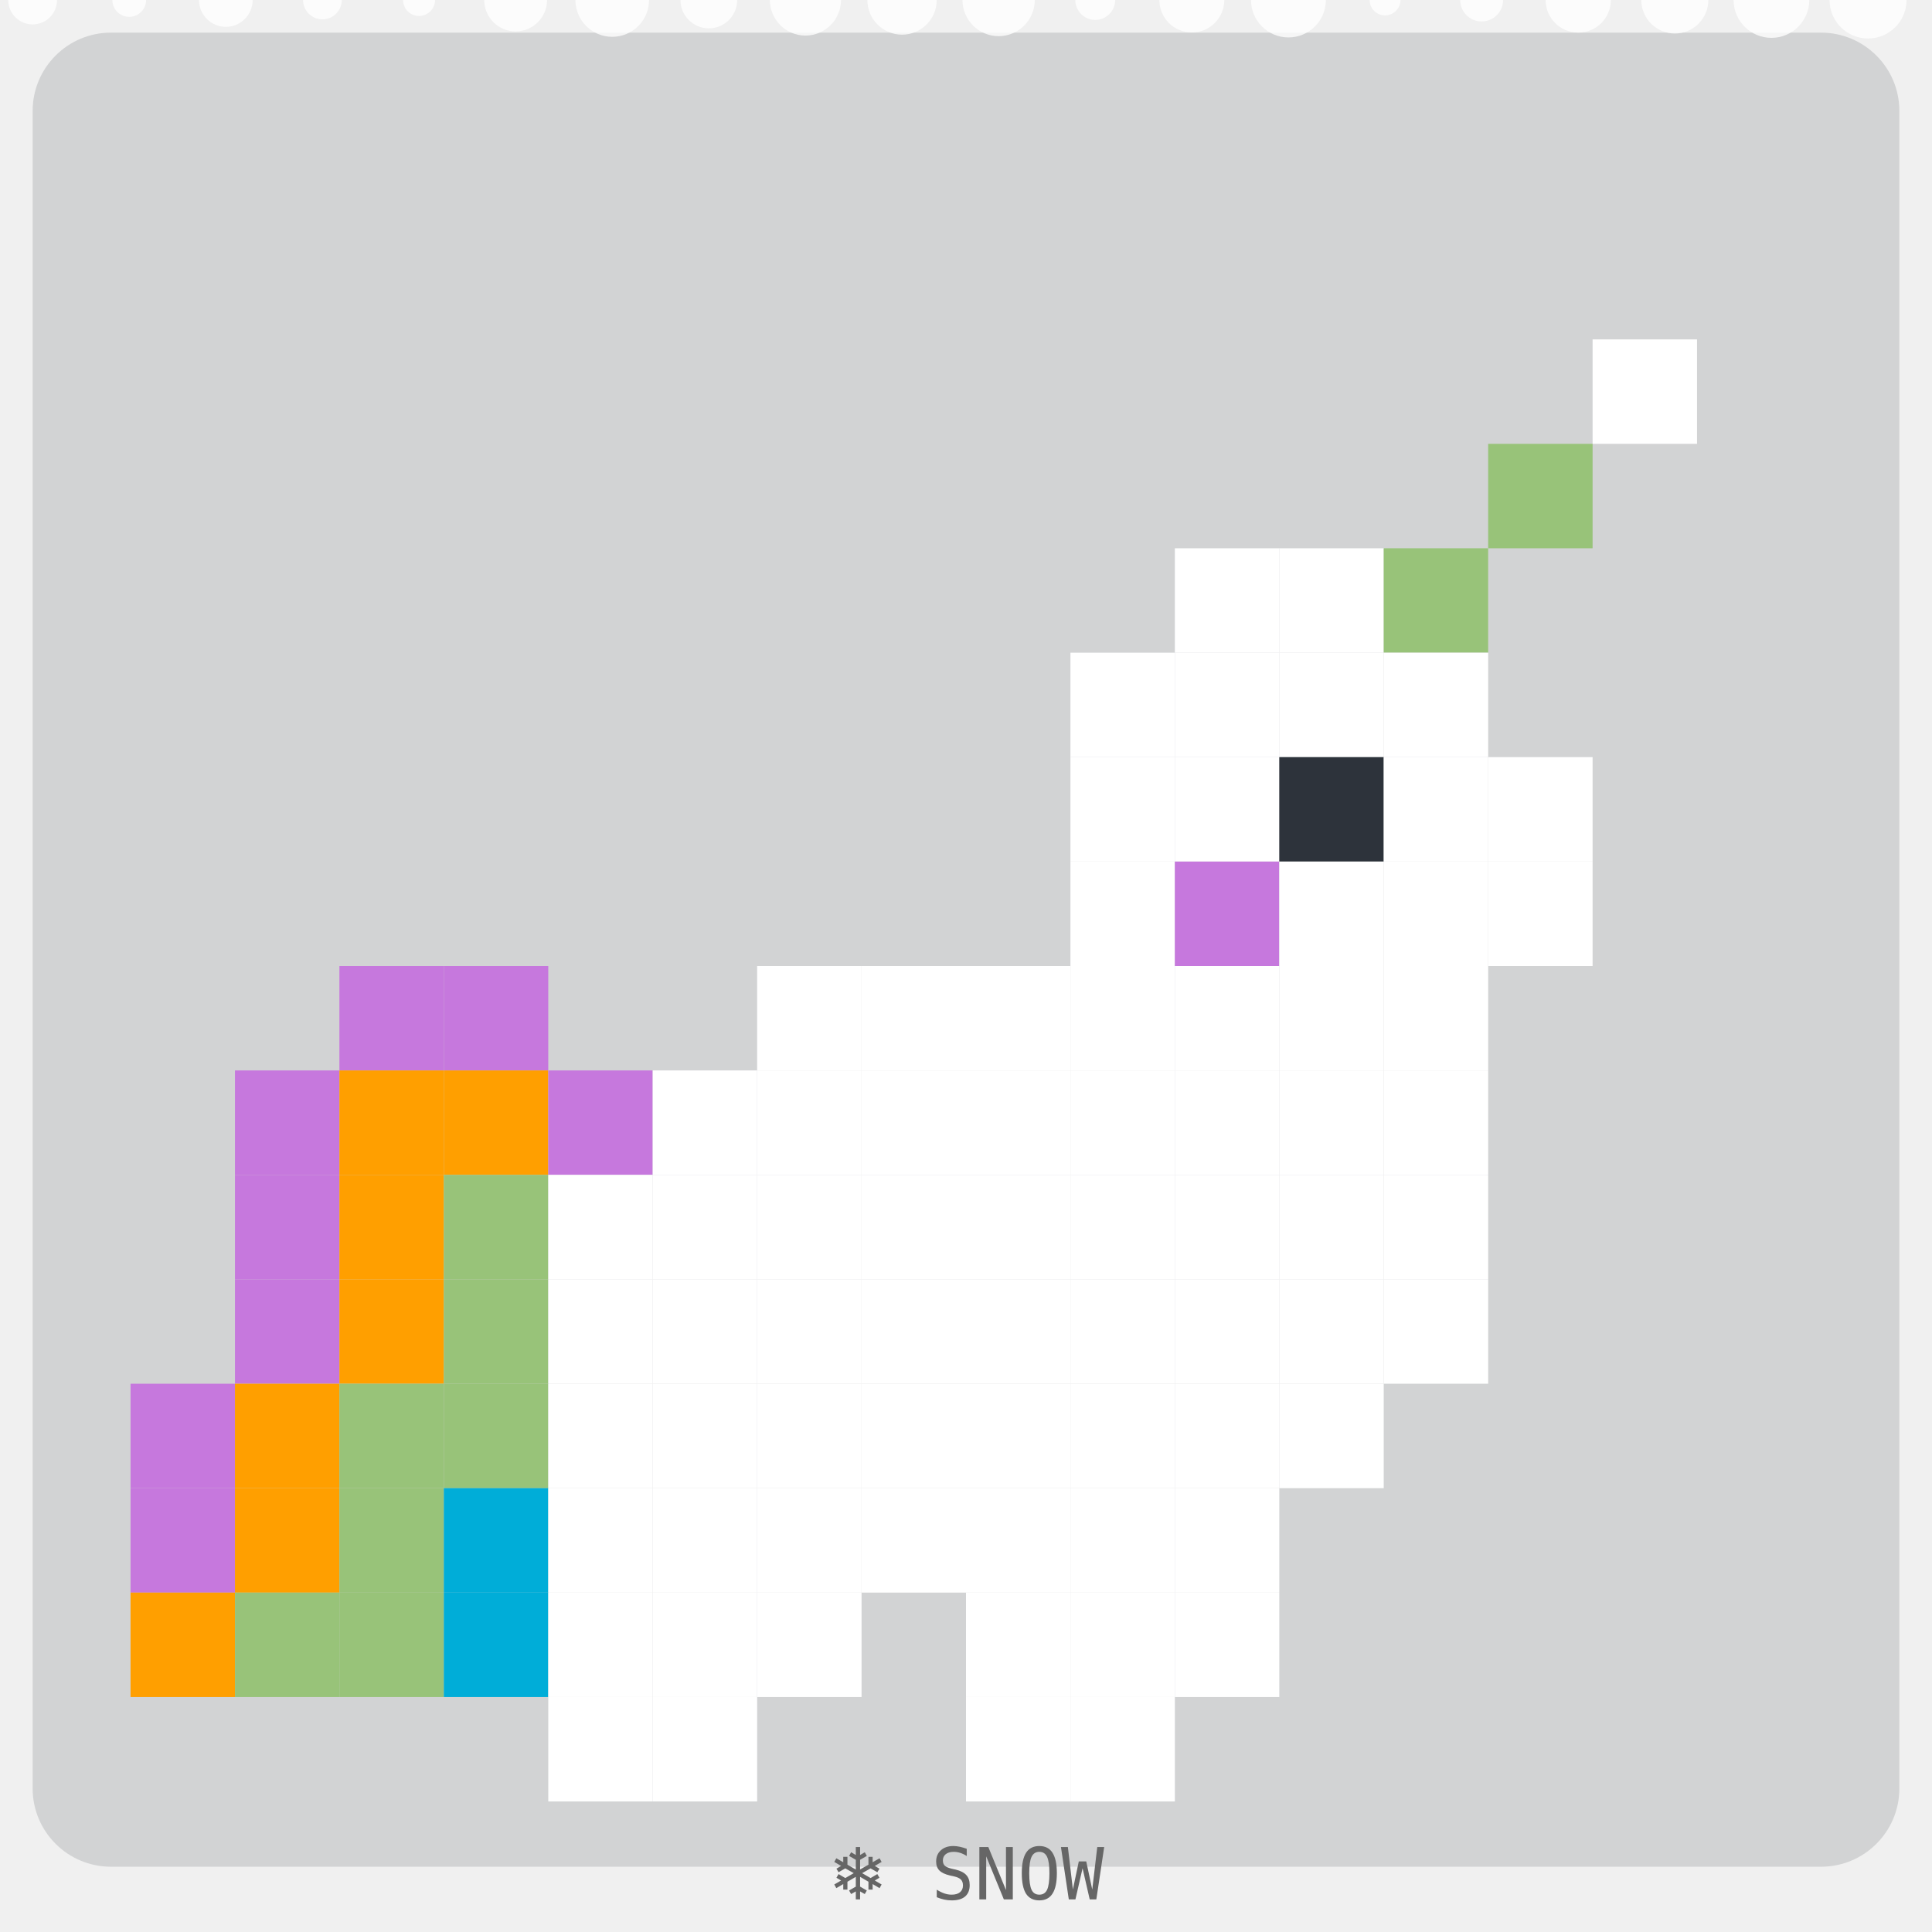
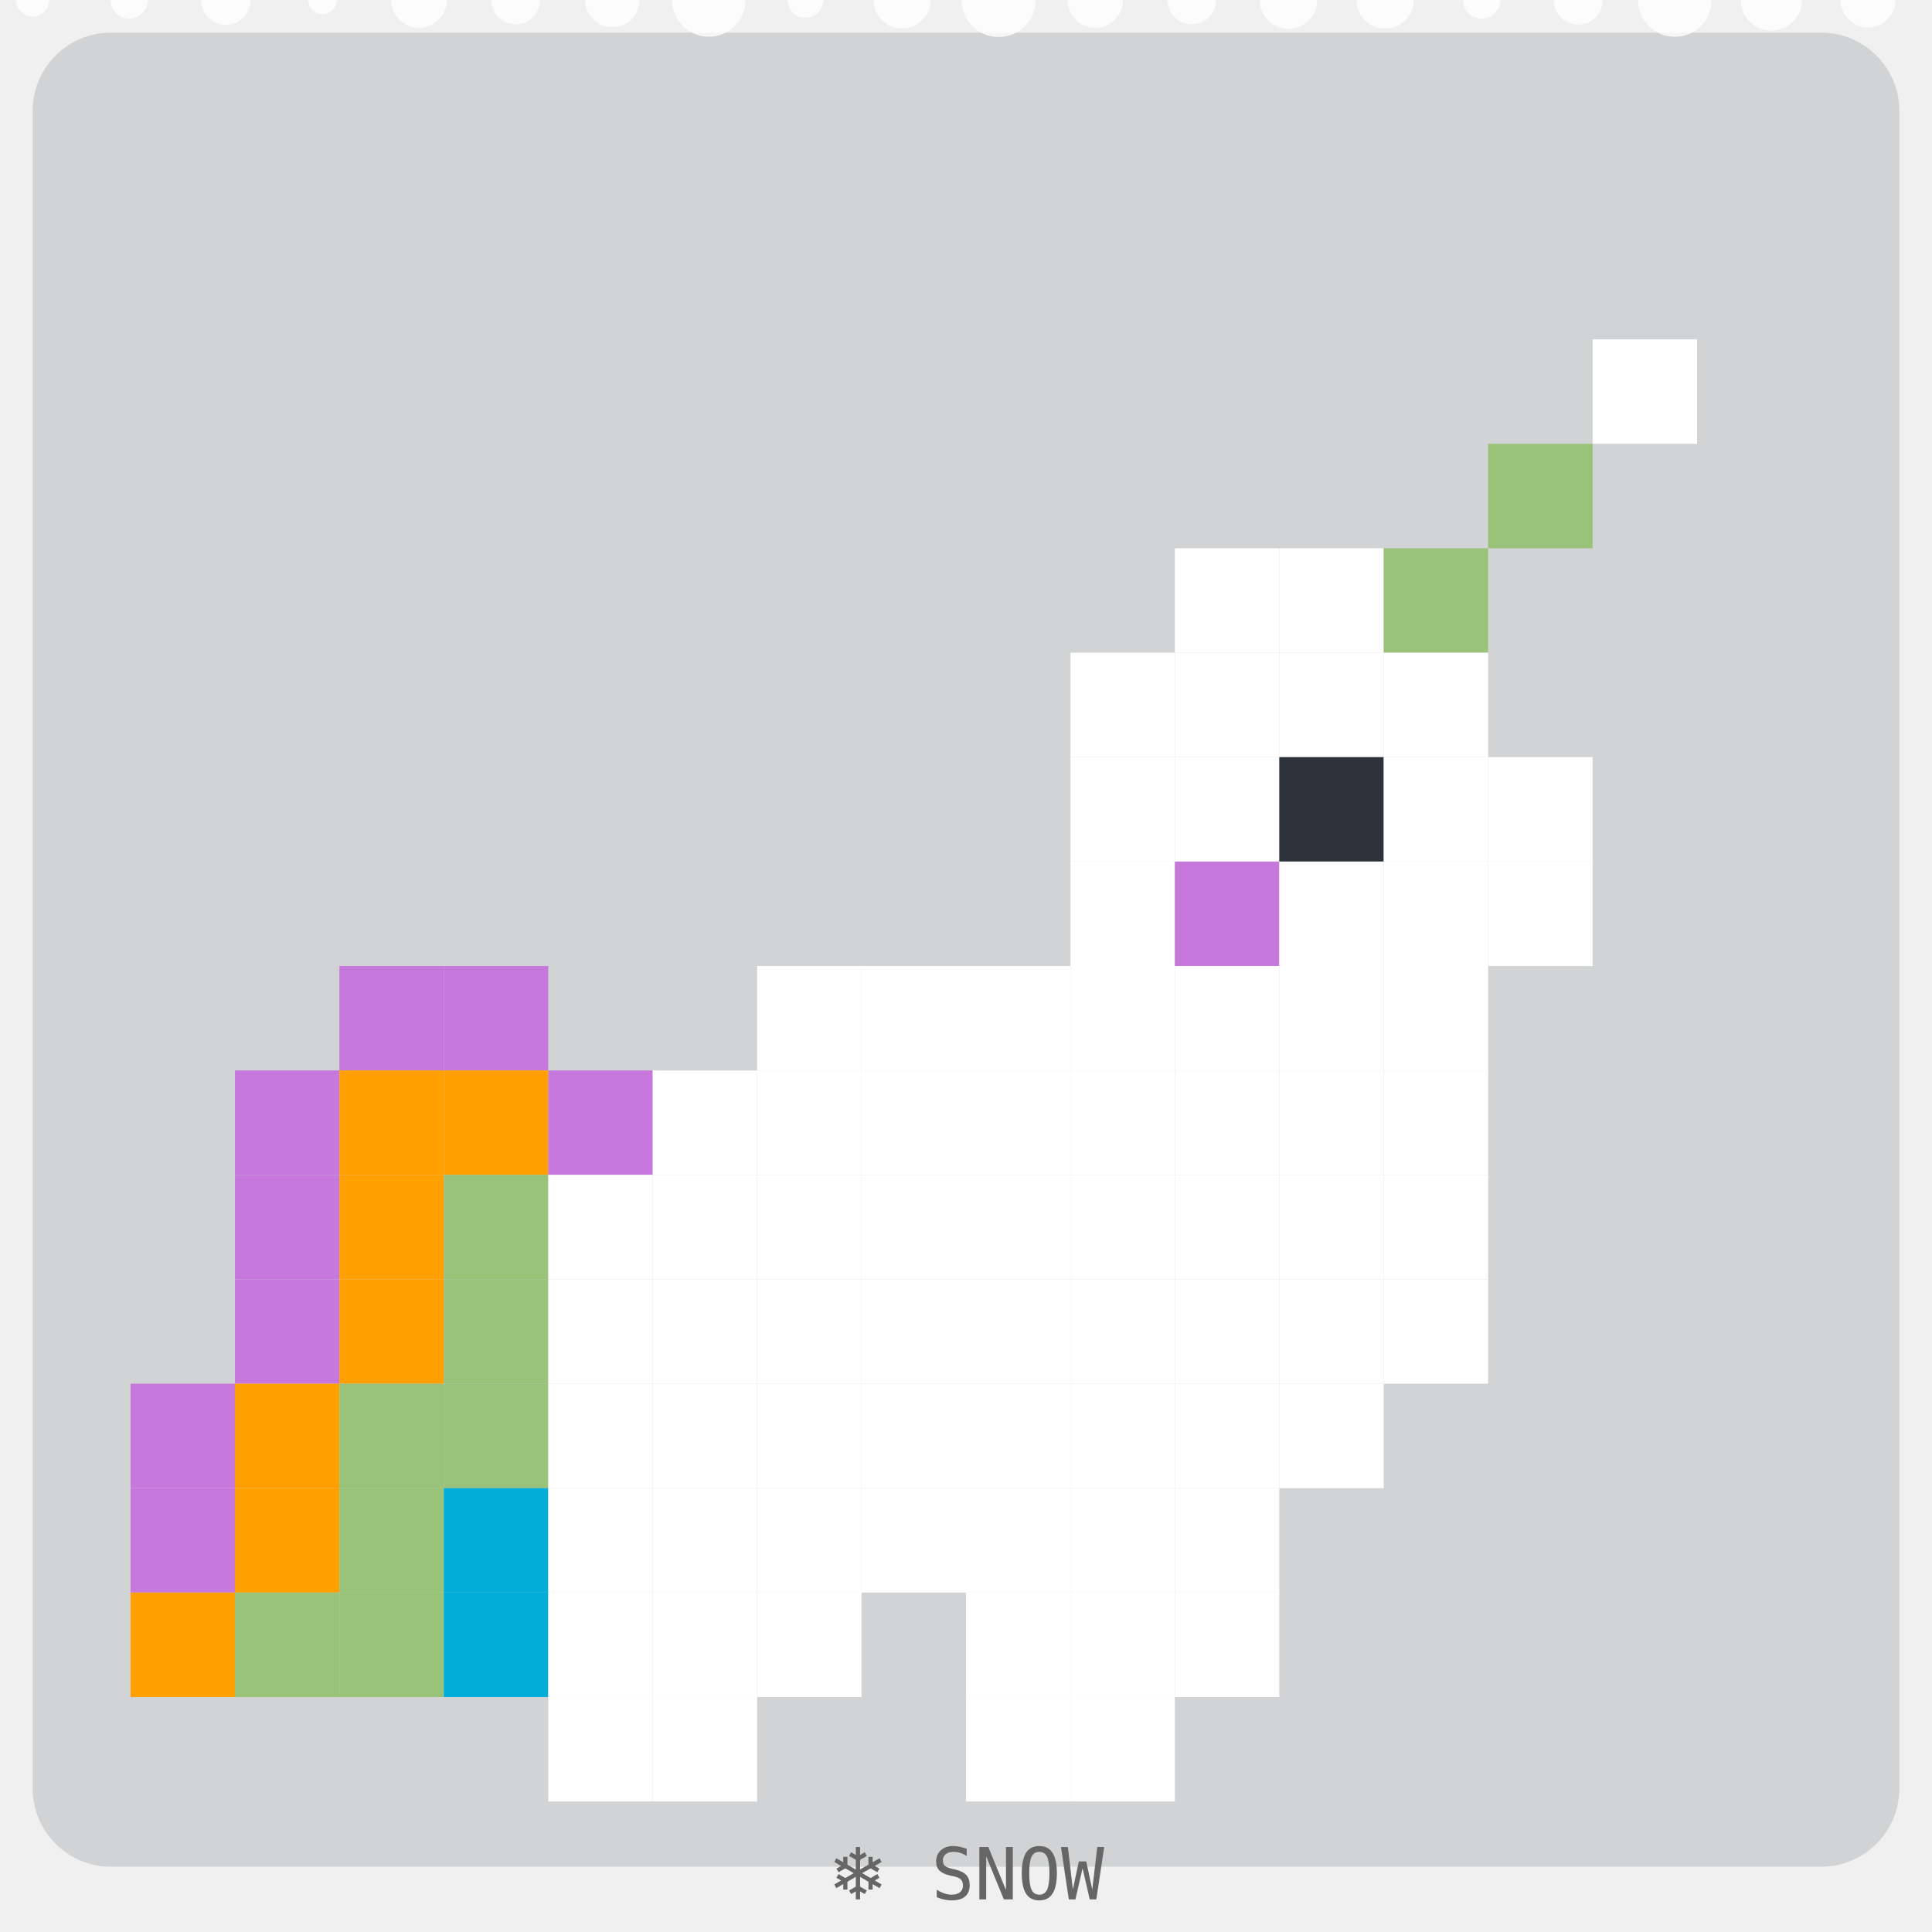
<svg xmlns="http://www.w3.org/2000/svg" width="296" height="296" viewBox="0 0 296 296">
  <style>.pet { transform-origin: center; }</style>
  <rect x="5" y="5" width="286" height="281" rx="12" ry="12" fill="rgba(45, 51, 59, 0.15)" />
  <g class="weather-layer" style="pointer-events: none;">
    <g fill="#ffffff">
-       <circle cx="5" cy="0" r="3.739" opacity="0.8">
-         <animate attributeName="cy" values="0;296" dur="4.787s" begin="0.236s" repeatCount="indefinite" />
+       <circle cx="5" cy="0" r="2.538" opacity="0.8">
+         <animate attributeName="cy" values="0;296" dur="4.067s" begin="1.061s" repeatCount="indefinite" />
      </circle>
-       <circle cx="19.8" cy="0" r="2.582" opacity="0.8">
-         <animate attributeName="cy" values="0;296" dur="2.855s" begin="1.582s" repeatCount="indefinite" />
+       <circle cx="19.8" cy="0" r="2.849" opacity="0.8">
+         <animate attributeName="cy" values="0;296" dur="4.936s" begin="1.523s" repeatCount="indefinite" />
      </circle>
-       <circle cx="34.6" cy="0" r="4.112" opacity="0.8">
-         <animate attributeName="cy" values="0;296" dur="3.504s" begin="0.428s" repeatCount="indefinite" />
+       <circle cx="34.6" cy="0" r="3.801" opacity="0.8">
+         <animate attributeName="cy" values="0;296" dur="2.289s" begin="0.797s" repeatCount="indefinite" />
      </circle>
-       <circle cx="49.4" cy="0" r="2.964" opacity="0.8">
-         <animate attributeName="cy" values="0;296" dur="2.807s" begin="0.925s" repeatCount="indefinite" />
+       <circle cx="49.4" cy="0" r="2.178" opacity="0.8">
+         <animate attributeName="cy" values="0;296" dur="4.559s" begin="1.303s" repeatCount="indefinite" />
      </circle>
-       <circle cx="64.2" cy="0" r="2.446" opacity="0.8">
-         <animate attributeName="cy" values="0;296" dur="3.359s" begin="1.789s" repeatCount="indefinite" />
+       <circle cx="64.2" cy="0" r="4.266" opacity="0.8">
+         <animate attributeName="cy" values="0;296" dur="3.875s" begin="0.939s" repeatCount="indefinite" />
      </circle>
-       <circle cx="79" cy="0" r="4.813" opacity="0.8">
-         <animate attributeName="cy" values="0;296" dur="4.919s" begin="0.976s" repeatCount="indefinite" />
+       <circle cx="79" cy="0" r="3.732" opacity="0.8">
+         <animate attributeName="cy" values="0;296" dur="3.176s" begin="0.179s" repeatCount="indefinite" />
      </circle>
-       <circle cx="93.8" cy="0" r="5.64" opacity="0.8">
-         <animate attributeName="cy" values="0;296" dur="4.104s" begin="1.148s" repeatCount="indefinite" />
+       <circle cx="93.8" cy="0" r="4.167" opacity="0.8">
+         <animate attributeName="cy" values="0;296" dur="3.73s" begin="0.182s" repeatCount="indefinite" />
      </circle>
-       <circle cx="108.6" cy="0" r="4.343" opacity="0.8">
-         <animate attributeName="cy" values="0;296" dur="3.345s" begin="1.268s" repeatCount="indefinite" />
+       <circle cx="108.6" cy="0" r="5.632" opacity="0.8">
+         <animate attributeName="cy" values="0;296" dur="4.78s" begin="0.727s" repeatCount="indefinite" />
      </circle>
-       <circle cx="123.4" cy="0" r="5.449" opacity="0.8">
-         <animate attributeName="cy" values="0;296" dur="4.835s" begin="1.837s" repeatCount="indefinite" />
+       <circle cx="123.4" cy="0" r="2.732" opacity="0.8">
+         <animate attributeName="cy" values="0;296" dur="4.886s" begin="0.537s" repeatCount="indefinite" />
      </circle>
-       <circle cx="138.2" cy="0" r="5.312" opacity="0.8">
-         <animate attributeName="cy" values="0;296" dur="2.584s" begin="0.545s" repeatCount="indefinite" />
+       <circle cx="138.2" cy="0" r="4.367" opacity="0.8">
+         <animate attributeName="cy" values="0;296" dur="2.891s" begin="1.601s" repeatCount="indefinite" />
      </circle>
-       <circle cx="153" cy="0" r="5.538" opacity="0.8">
-         <animate attributeName="cy" values="0;296" dur="2.545s" begin="0.77s" repeatCount="indefinite" />
+       <circle cx="153" cy="0" r="5.675" opacity="0.8">
+         <animate attributeName="cy" values="0;296" dur="2.061s" begin="0.251s" repeatCount="indefinite" />
      </circle>
-       <circle cx="167.8" cy="0" r="3.051" opacity="0.8">
-         <animate attributeName="cy" values="0;296" dur="4.977s" begin="1.076s" repeatCount="indefinite" />
+       <circle cx="167.8" cy="0" r="4.262" opacity="0.8">
+         <animate attributeName="cy" values="0;296" dur="4.153s" begin="1.682s" repeatCount="indefinite" />
      </circle>
-       <circle cx="182.6" cy="0" r="4.975" opacity="0.8">
-         <animate attributeName="cy" values="0;296" dur="2.222s" begin="0.466s" repeatCount="indefinite" />
+       <circle cx="182.6" cy="0" r="3.715" opacity="0.8">
+         <animate attributeName="cy" values="0;296" dur="3.587s" begin="0.082s" repeatCount="indefinite" />
      </circle>
-       <circle cx="197.4" cy="0" r="5.735" opacity="0.8">
-         <animate attributeName="cy" values="0;296" dur="3.652s" begin="1.119s" repeatCount="indefinite" />
+       <circle cx="197.4" cy="0" r="4.41" opacity="0.8">
+         <animate attributeName="cy" values="0;296" dur="2.527s" begin="0.828s" repeatCount="indefinite" />
      </circle>
-       <circle cx="212.2" cy="0" r="2.359" opacity="0.8">
-         <animate attributeName="cy" values="0;296" dur="3.774s" begin="0.514s" repeatCount="indefinite" />
+       <circle cx="212.2" cy="0" r="4.389" opacity="0.8">
+         <animate attributeName="cy" values="0;296" dur="2.356s" begin="1.974s" repeatCount="indefinite" />
      </circle>
-       <circle cx="227" cy="0" r="3.285" opacity="0.8">
-         <animate attributeName="cy" values="0;296" dur="4.684s" begin="1.202s" repeatCount="indefinite" />
+       <circle cx="227" cy="0" r="2.859" opacity="0.8">
+         <animate attributeName="cy" values="0;296" dur="2.381s" begin="1.49s" repeatCount="indefinite" />
      </circle>
-       <circle cx="241.8" cy="0" r="4.998" opacity="0.8">
-         <animate attributeName="cy" values="0;296" dur="2.247s" begin="0.136s" repeatCount="indefinite" />
+       <circle cx="241.8" cy="0" r="3.769" opacity="0.8">
+         <animate attributeName="cy" values="0;296" dur="4.58s" begin="0.666s" repeatCount="indefinite" />
      </circle>
-       <circle cx="256.6" cy="0" r="5.135" opacity="0.8">
-         <animate attributeName="cy" values="0;296" dur="3.25s" begin="1.811s" repeatCount="indefinite" />
+       <circle cx="256.6" cy="0" r="5.643" opacity="0.8">
+         <animate attributeName="cy" values="0;296" dur="2.12s" begin="1.504s" repeatCount="indefinite" />
      </circle>
-       <circle cx="271.4" cy="0" r="5.799" opacity="0.8">
-         <animate attributeName="cy" values="0;296" dur="3.574s" begin="0.386s" repeatCount="indefinite" />
+       <circle cx="271.4" cy="0" r="4.698" opacity="0.8">
+         <animate attributeName="cy" values="0;296" dur="3.788s" begin="0.52s" repeatCount="indefinite" />
      </circle>
-       <circle cx="286.2" cy="0" r="5.898" opacity="0.8">
-         <animate attributeName="cy" values="0;296" dur="2.172s" begin="1.402s" repeatCount="indefinite" />
+       <circle cx="286.2" cy="0" r="4.21" opacity="0.8">
+         <animate attributeName="cy" values="0;296" dur="3.025s" begin="0.213s" repeatCount="indefinite" />
      </circle>
    </g>
  </g>
  <g transform="translate(20, 20)">
    <g class="pet">
      <rect x="224" y="32" width="16" height="16" fill="#ffffff" />
      <rect x="208" y="48" width="16" height="16" fill="#98c379" />
      <rect x="160" y="64" width="16" height="16" fill="#ffffff" />
      <rect x="176" y="64" width="16" height="16" fill="#ffffff" />
      <rect x="192" y="64" width="16" height="16" fill="#98c379" />
      <rect x="144" y="80" width="16" height="16" fill="#ffffff" />
      <rect x="160" y="80" width="16" height="16" fill="#ffffff" />
      <rect x="176" y="80" width="16" height="16" fill="#ffffff" />
      <rect x="192" y="80" width="16" height="16" fill="#ffffff" />
      <rect x="144" y="96" width="16" height="16" fill="#ffffff" />
      <rect x="160" y="96" width="16" height="16" fill="#ffffff" />
      <rect x="176" y="96" width="16" height="16" fill="#2d333b" />
      <rect x="192" y="96" width="16" height="16" fill="#ffffff" />
      <rect x="208" y="96" width="16" height="16" fill="#ffffff" />
      <rect x="144" y="112" width="16" height="16" fill="#ffffff" />
      <rect x="160" y="112" width="16" height="16" fill="#C678DD" />
      <rect x="176" y="112" width="16" height="16" fill="#ffffff" />
      <rect x="192" y="112" width="16" height="16" fill="#ffffff" />
      <rect x="208" y="112" width="16" height="16" fill="#ffffff" />
      <rect x="32" y="128" width="16" height="16" fill="#C678DD" />
      <rect x="48" y="128" width="16" height="16" fill="#C678DD" />
      <rect x="96" y="128" width="16" height="16" fill="#ffffff" />
      <rect x="112" y="128" width="16" height="16" fill="#ffffff" />
      <rect x="128" y="128" width="16" height="16" fill="#ffffff" />
      <rect x="144" y="128" width="16" height="16" fill="#ffffff" />
      <rect x="160" y="128" width="16" height="16" fill="#ffffff" />
      <rect x="176" y="128" width="16" height="16" fill="#ffffff" />
      <rect x="192" y="128" width="16" height="16" fill="#ffffff" />
      <rect x="16" y="144" width="16" height="16" fill="#C678DD" />
      <rect x="32" y="144" width="16" height="16" fill="#FF9F00" />
      <rect x="48" y="144" width="16" height="16" fill="#FF9F00" />
      <rect x="64" y="144" width="16" height="16" fill="#C678DD" />
      <rect x="80" y="144" width="16" height="16" fill="#ffffff" />
      <rect x="96" y="144" width="16" height="16" fill="#ffffff" />
      <rect x="112" y="144" width="16" height="16" fill="#ffffff" />
      <rect x="128" y="144" width="16" height="16" fill="#ffffff" />
      <rect x="144" y="144" width="16" height="16" fill="#ffffff" />
      <rect x="160" y="144" width="16" height="16" fill="#ffffff" />
      <rect x="176" y="144" width="16" height="16" fill="#ffffff" />
      <rect x="192" y="144" width="16" height="16" fill="#ffffff" />
      <rect x="16" y="160" width="16" height="16" fill="#C678DD" />
      <rect x="32" y="160" width="16" height="16" fill="#FF9F00" />
      <rect x="48" y="160" width="16" height="16" fill="#98c379" />
      <rect x="64" y="160" width="16" height="16" fill="#ffffff" />
      <rect x="80" y="160" width="16" height="16" fill="#ffffff" />
      <rect x="96" y="160" width="16" height="16" fill="#ffffff" />
      <rect x="112" y="160" width="16" height="16" fill="#ffffff" />
      <rect x="128" y="160" width="16" height="16" fill="#ffffff" />
      <rect x="144" y="160" width="16" height="16" fill="#ffffff" />
      <rect x="160" y="160" width="16" height="16" fill="#ffffff" />
      <rect x="176" y="160" width="16" height="16" fill="#ffffff" />
      <rect x="192" y="160" width="16" height="16" fill="#ffffff" />
      <rect x="16" y="176" width="16" height="16" fill="#C678DD" />
      <rect x="32" y="176" width="16" height="16" fill="#FF9F00" />
      <rect x="48" y="176" width="16" height="16" fill="#98c379" />
      <rect x="64" y="176" width="16" height="16" fill="#ffffff" />
      <rect x="80" y="176" width="16" height="16" fill="#ffffff" />
      <rect x="96" y="176" width="16" height="16" fill="#ffffff" />
      <rect x="112" y="176" width="16" height="16" fill="#ffffff" />
      <rect x="128" y="176" width="16" height="16" fill="#ffffff" />
      <rect x="144" y="176" width="16" height="16" fill="#ffffff" />
      <rect x="160" y="176" width="16" height="16" fill="#ffffff" />
      <rect x="176" y="176" width="16" height="16" fill="#ffffff" />
      <rect x="192" y="176" width="16" height="16" fill="#ffffff" />
      <rect x="0" y="192" width="16" height="16" fill="#C678DD" />
      <rect x="16" y="192" width="16" height="16" fill="#FF9F00" />
      <rect x="32" y="192" width="16" height="16" fill="#98c379" />
      <rect x="48" y="192" width="16" height="16" fill="#98c379" />
      <rect x="64" y="192" width="16" height="16" fill="#ffffff" />
      <rect x="80" y="192" width="16" height="16" fill="#ffffff" />
      <rect x="96" y="192" width="16" height="16" fill="#ffffff" />
      <rect x="112" y="192" width="16" height="16" fill="#ffffff" />
      <rect x="128" y="192" width="16" height="16" fill="#ffffff" />
      <rect x="144" y="192" width="16" height="16" fill="#ffffff" />
      <rect x="160" y="192" width="16" height="16" fill="#ffffff" />
      <rect x="176" y="192" width="16" height="16" fill="#ffffff" />
      <rect x="0" y="208" width="16" height="16" fill="#C678DD" />
      <rect x="16" y="208" width="16" height="16" fill="#FF9F00" />
      <rect x="32" y="208" width="16" height="16" fill="#98c379" />
      <rect x="48" y="208" width="16" height="16" fill="#00ADD8" />
      <rect x="64" y="208" width="16" height="16" fill="#ffffff" />
      <rect x="80" y="208" width="16" height="16" fill="#ffffff" />
      <rect x="96" y="208" width="16" height="16" fill="#ffffff" />
      <rect x="112" y="208" width="16" height="16" fill="#ffffff" />
      <rect x="128" y="208" width="16" height="16" fill="#ffffff" />
      <rect x="144" y="208" width="16" height="16" fill="#ffffff" />
      <rect x="160" y="208" width="16" height="16" fill="#ffffff" />
      <rect x="0" y="224" width="16" height="16" fill="#FF9F00" />
      <rect x="16" y="224" width="16" height="16" fill="#98c379" />
      <rect x="32" y="224" width="16" height="16" fill="#98c379" />
      <rect x="48" y="224" width="16" height="16" fill="#00ADD8" />
      <rect x="64" y="224" width="16" height="16" fill="#ffffff" />
      <rect x="80" y="224" width="16" height="16" fill="#ffffff" />
      <rect x="96" y="224" width="16" height="16" fill="#ffffff" />
      <rect x="128" y="224" width="16" height="16" fill="#ffffff" />
      <rect x="144" y="224" width="16" height="16" fill="#ffffff" />
      <rect x="160" y="224" width="16" height="16" fill="#ffffff" />
      <rect x="64" y="240" width="16" height="16" fill="#ffffff" />
      <rect x="80" y="240" width="16" height="16" fill="#ffffff" />
      <rect x="128" y="240" width="16" height="16" fill="#ffffff" />
      <rect x="144" y="240" width="16" height="16" fill="#ffffff" />
      <animateTransform attributeName="transform" type="translate" values="0 0; 0 -4; 0 0" dur="0.5s" repeatCount="indefinite" />
    </g>
  </g>
  <text x="50%" y="291" text-anchor="middle" font-family="monospace" font-size="11" fill="#666">❄️ SNOW</text>
</svg>
